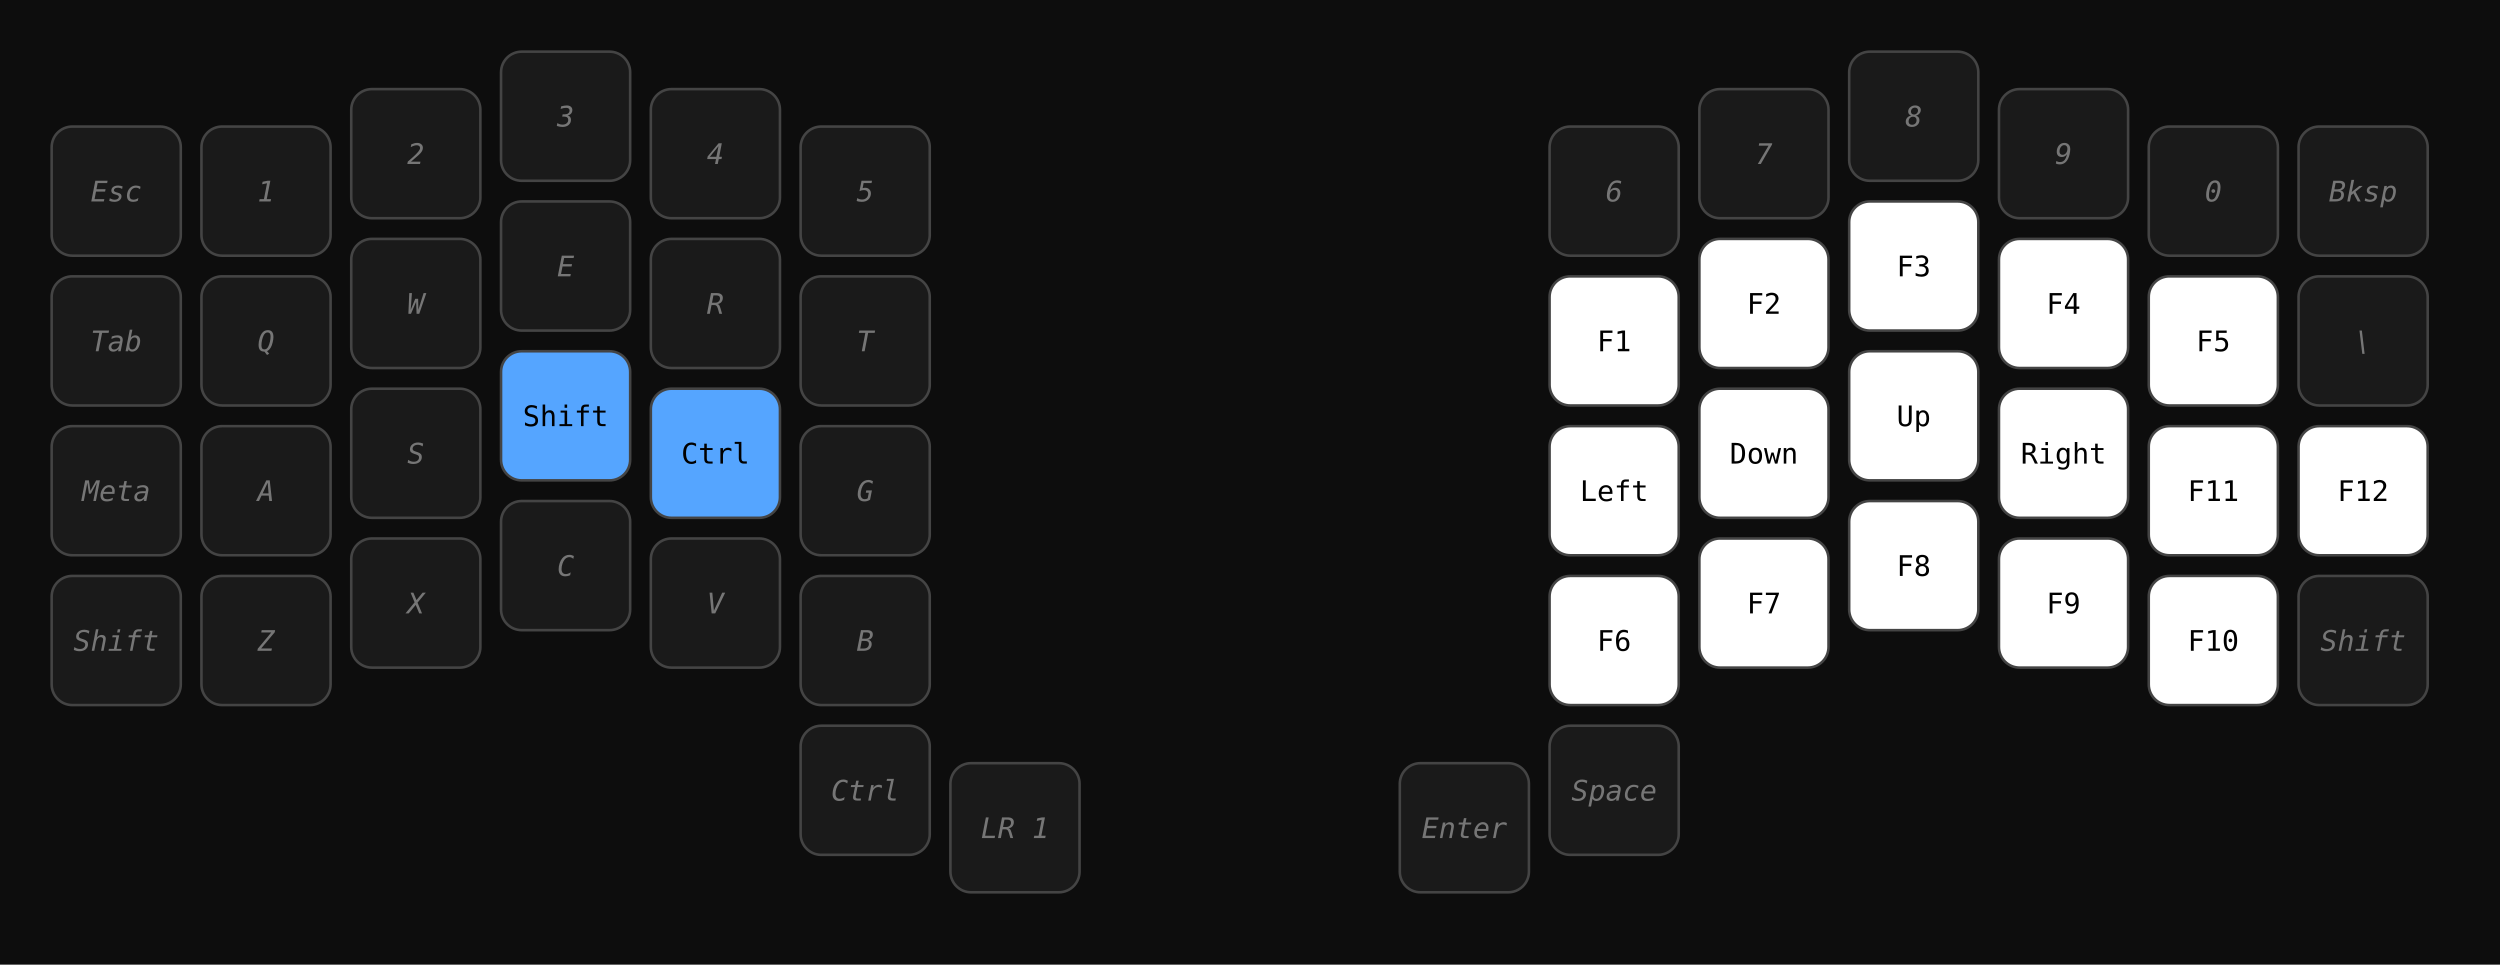
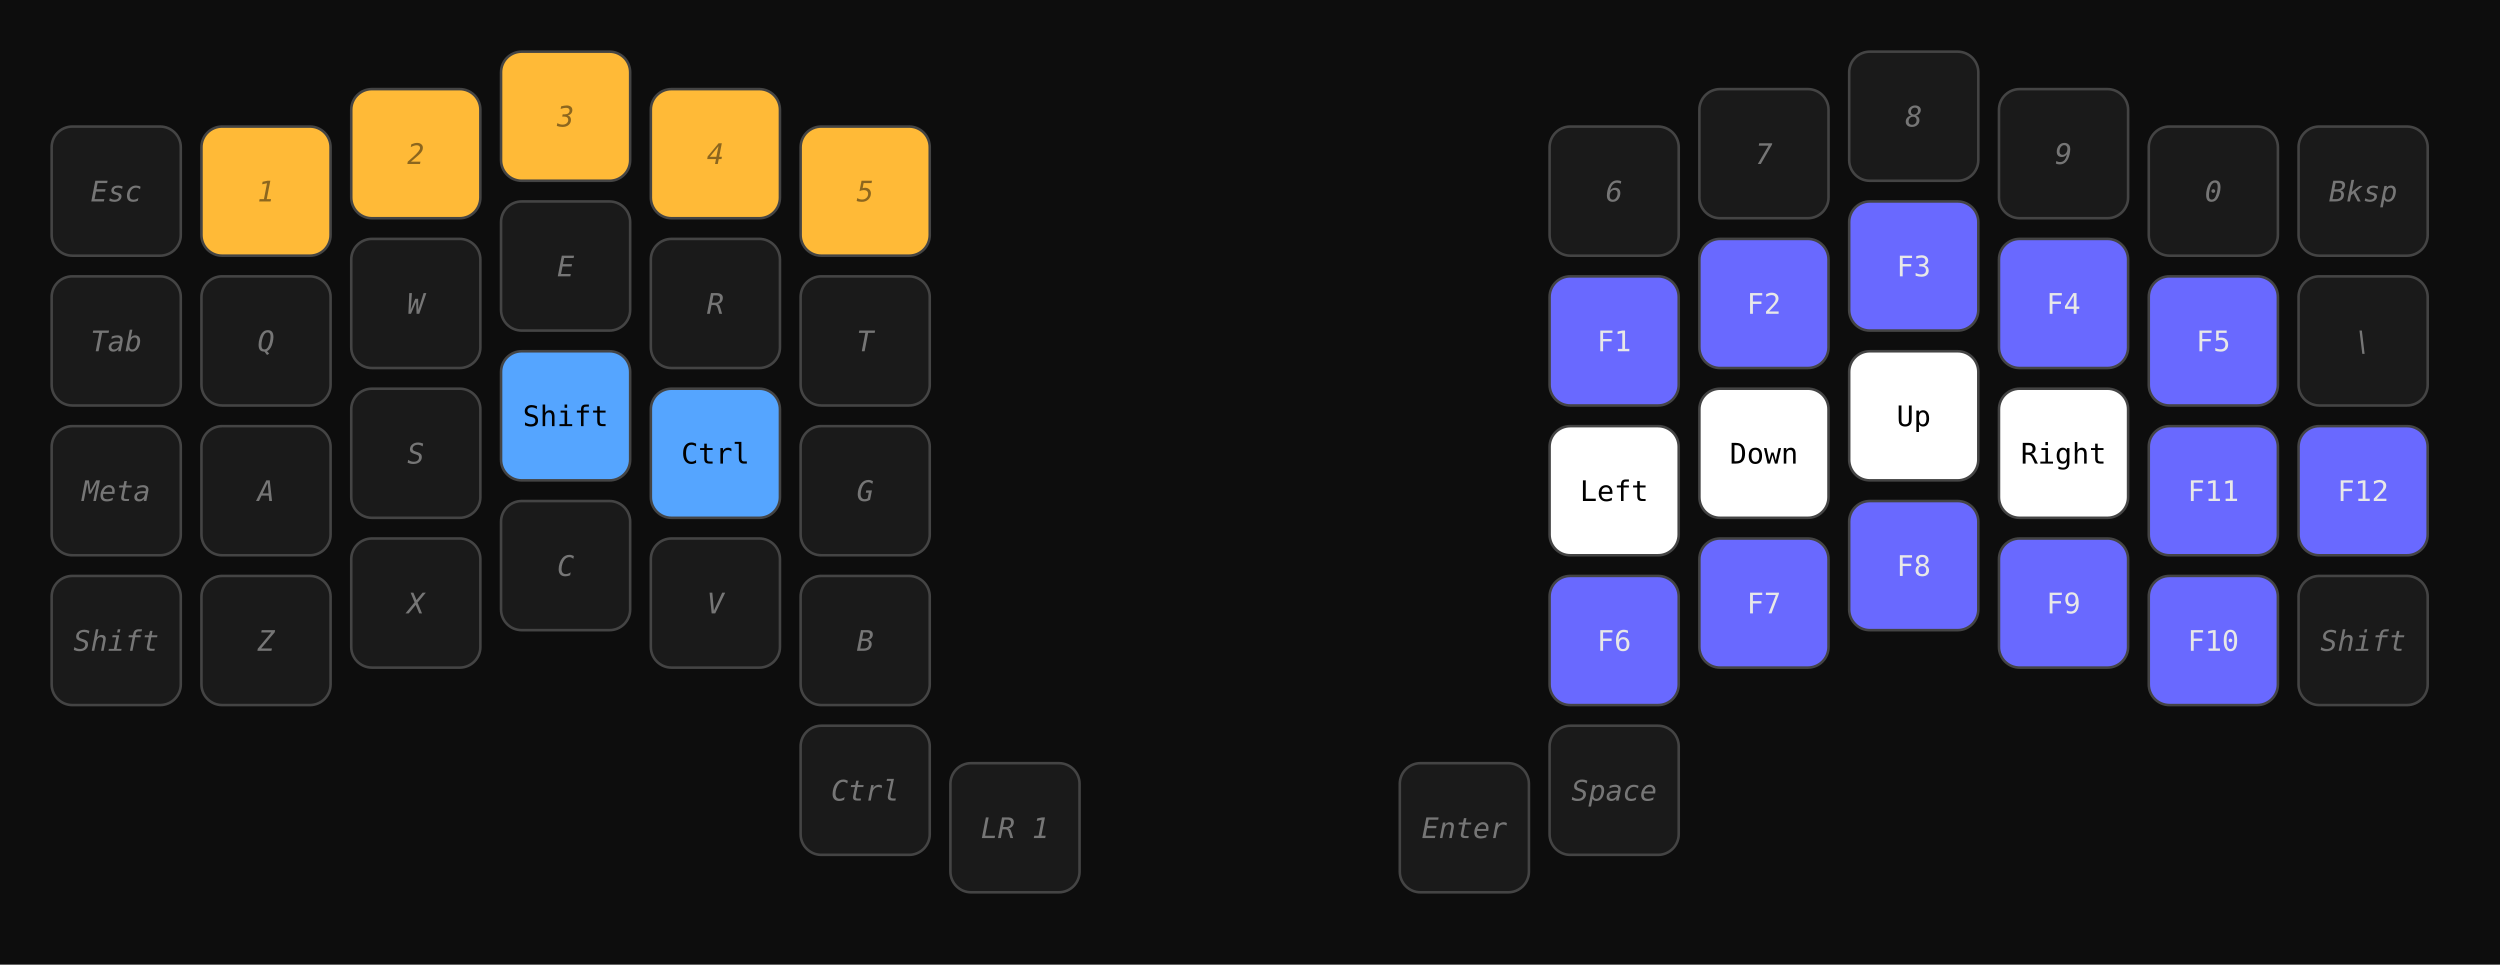
<svg xmlns="http://www.w3.org/2000/svg" width="968" height="373.5" viewBox="0 0 968 373.5" font-family="monospace">
  <rect width="100%" height="100%" fill="#0d0d0d" />
  <rect x="20" y="49.0" width="50" height="50" rx="8" fill="#1a1a1a" stroke="#444" stroke-width="1" />
  <text x="45.0" y="78.0" text-anchor="middle" font-size="11" fill="#e8e8e8" fill-opacity="0.45" font-style="italic">Esc</text>
-   <rect x="78" y="49.0" width="50" height="50" rx="8" fill="#1a1a1a" stroke="#444" stroke-width="1" />
-   <text x="103.0" y="78.0" text-anchor="middle" font-size="11" fill="#e8e8e8" fill-opacity="0.45" font-style="italic">1</text>
-   <rect x="136" y="34.5" width="50" height="50" rx="8" fill="#1a1a1a" stroke="#444" stroke-width="1" />
-   <text x="161.0" y="63.5" text-anchor="middle" font-size="11" fill="#e8e8e8" fill-opacity="0.45" font-style="italic">2</text>
-   <rect x="194" y="20" width="50" height="50" rx="8" fill="#1a1a1a" stroke="#444" stroke-width="1" />
-   <text x="219.0" y="49.0" text-anchor="middle" font-size="11" fill="#e8e8e8" fill-opacity="0.45" font-style="italic">3</text>
-   <rect x="252" y="34.5" width="50" height="50" rx="8" fill="#1a1a1a" stroke="#444" stroke-width="1" />
-   <text x="277.0" y="63.5" text-anchor="middle" font-size="11" fill="#e8e8e8" fill-opacity="0.45" font-style="italic">4</text>
-   <rect x="310" y="49.0" width="50" height="50" rx="8" fill="#1a1a1a" stroke="#444" stroke-width="1" />
-   <text x="335.0" y="78.0" text-anchor="middle" font-size="11" fill="#e8e8e8" fill-opacity="0.45" font-style="italic">5</text>
+   <rect x="78" y="49.0" width="50" height="50" rx="8" fill="#ffba37" stroke="#444" stroke-width="1" />
+   <text x="103.0" y="78.0" text-anchor="middle" font-size="11" fill="#000000" fill-opacity="0.45" font-style="italic">1</text>
+   <rect x="136" y="34.5" width="50" height="50" rx="8" fill="#ffba37" stroke="#444" stroke-width="1" />
+   <text x="161.0" y="63.5" text-anchor="middle" font-size="11" fill="#000000" fill-opacity="0.45" font-style="italic">2</text>
+   <rect x="194" y="20" width="50" height="50" rx="8" fill="#ffba37" stroke="#444" stroke-width="1" />
+   <text x="219.0" y="49.0" text-anchor="middle" font-size="11" fill="#000000" fill-opacity="0.45" font-style="italic">3</text>
+   <rect x="252" y="34.5" width="50" height="50" rx="8" fill="#ffba37" stroke="#444" stroke-width="1" />
+   <text x="277.0" y="63.5" text-anchor="middle" font-size="11" fill="#000000" fill-opacity="0.45" font-style="italic">4</text>
+   <rect x="310" y="49.0" width="50" height="50" rx="8" fill="#ffba37" stroke="#444" stroke-width="1" />
+   <text x="335.0" y="78.0" text-anchor="middle" font-size="11" fill="#000000" fill-opacity="0.45" font-style="italic">5</text>
  <rect x="600" y="49.0" width="50" height="50" rx="8" fill="#1a1a1a" stroke="#444" stroke-width="1" />
  <text x="625.0" y="78.0" text-anchor="middle" font-size="11" fill="#e8e8e8" fill-opacity="0.45" font-style="italic">6</text>
  <rect x="658" y="34.5" width="50" height="50" rx="8" fill="#1a1a1a" stroke="#444" stroke-width="1" />
  <text x="683.0" y="63.5" text-anchor="middle" font-size="11" fill="#e8e8e8" fill-opacity="0.45" font-style="italic">7</text>
  <rect x="716" y="20" width="50" height="50" rx="8" fill="#1a1a1a" stroke="#444" stroke-width="1" />
  <text x="741.0" y="49.0" text-anchor="middle" font-size="11" fill="#e8e8e8" fill-opacity="0.45" font-style="italic">8</text>
  <rect x="774" y="34.5" width="50" height="50" rx="8" fill="#1a1a1a" stroke="#444" stroke-width="1" />
  <text x="799.0" y="63.5" text-anchor="middle" font-size="11" fill="#e8e8e8" fill-opacity="0.45" font-style="italic">9</text>
  <rect x="832" y="49.0" width="50" height="50" rx="8" fill="#1a1a1a" stroke="#444" stroke-width="1" />
  <text x="857.0" y="78.0" text-anchor="middle" font-size="11" fill="#e8e8e8" fill-opacity="0.45" font-style="italic">0</text>
  <rect x="890" y="49.0" width="50" height="50" rx="8" fill="#1a1a1a" stroke="#444" stroke-width="1" />
  <text x="915.0" y="78.0" text-anchor="middle" font-size="11" fill="#e8e8e8" fill-opacity="0.45" font-style="italic">Bksp</text>
  <rect x="20" y="107.0" width="50" height="50" rx="8" fill="#1a1a1a" stroke="#444" stroke-width="1" />
  <text x="45.0" y="136.0" text-anchor="middle" font-size="11" fill="#e8e8e8" fill-opacity="0.45" font-style="italic">Tab</text>
  <rect x="78" y="107.0" width="50" height="50" rx="8" fill="#1a1a1a" stroke="#444" stroke-width="1" />
  <text x="103.0" y="136.0" text-anchor="middle" font-size="11" fill="#e8e8e8" fill-opacity="0.45" font-style="italic">Q</text>
  <rect x="136" y="92.5" width="50" height="50" rx="8" fill="#1a1a1a" stroke="#444" stroke-width="1" />
  <text x="161.0" y="121.5" text-anchor="middle" font-size="11" fill="#e8e8e8" fill-opacity="0.45" font-style="italic">W</text>
  <rect x="194" y="78" width="50" height="50" rx="8" fill="#1a1a1a" stroke="#444" stroke-width="1" />
  <text x="219.0" y="107.0" text-anchor="middle" font-size="11" fill="#e8e8e8" fill-opacity="0.45" font-style="italic">E</text>
  <rect x="252" y="92.5" width="50" height="50" rx="8" fill="#1a1a1a" stroke="#444" stroke-width="1" />
  <text x="277.0" y="121.5" text-anchor="middle" font-size="11" fill="#e8e8e8" fill-opacity="0.45" font-style="italic">R</text>
  <rect x="310" y="107.0" width="50" height="50" rx="8" fill="#1a1a1a" stroke="#444" stroke-width="1" />
  <text x="335.0" y="136.0" text-anchor="middle" font-size="11" fill="#e8e8e8" fill-opacity="0.45" font-style="italic">T</text>
-   <rect x="600" y="107.0" width="50" height="50" rx="8" fill="#ffffff" stroke="#444" stroke-width="1" />
-   <text x="625.0" y="136.0" text-anchor="middle" font-size="11" fill="#000000">F1</text>
-   <rect x="658" y="92.5" width="50" height="50" rx="8" fill="#ffffff" stroke="#444" stroke-width="1" />
-   <text x="683.0" y="121.5" text-anchor="middle" font-size="11" fill="#000000">F2</text>
-   <rect x="716" y="78" width="50" height="50" rx="8" fill="#ffffff" stroke="#444" stroke-width="1" />
-   <text x="741.0" y="107.0" text-anchor="middle" font-size="11" fill="#000000">F3</text>
-   <rect x="774" y="92.5" width="50" height="50" rx="8" fill="#ffffff" stroke="#444" stroke-width="1" />
-   <text x="799.0" y="121.5" text-anchor="middle" font-size="11" fill="#000000">F4</text>
-   <rect x="832" y="107.0" width="50" height="50" rx="8" fill="#ffffff" stroke="#444" stroke-width="1" />
-   <text x="857.0" y="136.0" text-anchor="middle" font-size="11" fill="#000000">F5</text>
+   <rect x="600" y="107.0" width="50" height="50" rx="8" fill="#6969ff" stroke="#444" stroke-width="1" />
+   <text x="625.0" y="136.0" text-anchor="middle" font-size="11" fill="#e8e8e8">F1</text>
+   <rect x="658" y="92.5" width="50" height="50" rx="8" fill="#6969ff" stroke="#444" stroke-width="1" />
+   <text x="683.0" y="121.5" text-anchor="middle" font-size="11" fill="#e8e8e8">F2</text>
+   <rect x="716" y="78" width="50" height="50" rx="8" fill="#6969ff" stroke="#444" stroke-width="1" />
+   <text x="741.0" y="107.0" text-anchor="middle" font-size="11" fill="#e8e8e8">F3</text>
+   <rect x="774" y="92.5" width="50" height="50" rx="8" fill="#6969ff" stroke="#444" stroke-width="1" />
+   <text x="799.0" y="121.5" text-anchor="middle" font-size="11" fill="#e8e8e8">F4</text>
+   <rect x="832" y="107.0" width="50" height="50" rx="8" fill="#6969ff" stroke="#444" stroke-width="1" />
+   <text x="857.0" y="136.0" text-anchor="middle" font-size="11" fill="#e8e8e8">F5</text>
  <rect x="890" y="107.0" width="50" height="50" rx="8" fill="#1a1a1a" stroke="#444" stroke-width="1" />
  <text x="915.0" y="136.0" text-anchor="middle" font-size="11" fill="#e8e8e8" fill-opacity="0.45" font-style="italic">\</text>
  <rect x="20" y="165.0" width="50" height="50" rx="8" fill="#1a1a1a" stroke="#444" stroke-width="1" />
  <text x="45.0" y="194.0" text-anchor="middle" font-size="11" fill="#e8e8e8" fill-opacity="0.45" font-style="italic">Meta</text>
  <rect x="78" y="165.0" width="50" height="50" rx="8" fill="#1a1a1a" stroke="#444" stroke-width="1" />
  <text x="103.0" y="194.0" text-anchor="middle" font-size="11" fill="#e8e8e8" fill-opacity="0.45" font-style="italic">A</text>
  <rect x="136" y="150.5" width="50" height="50" rx="8" fill="#1a1a1a" stroke="#444" stroke-width="1" />
  <text x="161.0" y="179.5" text-anchor="middle" font-size="11" fill="#e8e8e8" fill-opacity="0.45" font-style="italic">S</text>
  <rect x="194" y="136" width="50" height="50" rx="8" fill="#55a5ff" stroke="#444" stroke-width="1" />
  <text x="219.0" y="165.0" text-anchor="middle" font-size="11" fill="#000000">Shift</text>
  <rect x="252" y="150.5" width="50" height="50" rx="8" fill="#55a5ff" stroke="#444" stroke-width="1" />
  <text x="277.0" y="179.5" text-anchor="middle" font-size="11" fill="#000000">Ctrl</text>
  <rect x="310" y="165.0" width="50" height="50" rx="8" fill="#1a1a1a" stroke="#444" stroke-width="1" />
  <text x="335.0" y="194.0" text-anchor="middle" font-size="11" fill="#e8e8e8" fill-opacity="0.45" font-style="italic">G</text>
  <rect x="600" y="165.0" width="50" height="50" rx="8" fill="#ffffff" stroke="#444" stroke-width="1" />
  <text x="625.0" y="194.0" text-anchor="middle" font-size="11" fill="#000000">Left</text>
  <rect x="658" y="150.5" width="50" height="50" rx="8" fill="#ffffff" stroke="#444" stroke-width="1" />
  <text x="683.0" y="179.5" text-anchor="middle" font-size="11" fill="#000000">Down</text>
  <rect x="716" y="136" width="50" height="50" rx="8" fill="#ffffff" stroke="#444" stroke-width="1" />
  <text x="741.0" y="165.0" text-anchor="middle" font-size="11" fill="#000000">Up</text>
  <rect x="774" y="150.5" width="50" height="50" rx="8" fill="#ffffff" stroke="#444" stroke-width="1" />
  <text x="799.0" y="179.5" text-anchor="middle" font-size="11" fill="#000000">Right</text>
-   <rect x="832" y="165.0" width="50" height="50" rx="8" fill="#ffffff" stroke="#444" stroke-width="1" />
-   <text x="857.0" y="194.0" text-anchor="middle" font-size="11" fill="#000000">F11</text>
-   <rect x="890" y="165.0" width="50" height="50" rx="8" fill="#ffffff" stroke="#444" stroke-width="1" />
-   <text x="915.0" y="194.0" text-anchor="middle" font-size="11" fill="#000000">F12</text>
+   <rect x="832" y="165.0" width="50" height="50" rx="8" fill="#6969ff" stroke="#444" stroke-width="1" />
+   <text x="857.0" y="194.0" text-anchor="middle" font-size="11" fill="#e8e8e8">F11</text>
+   <rect x="890" y="165.0" width="50" height="50" rx="8" fill="#6969ff" stroke="#444" stroke-width="1" />
+   <text x="915.0" y="194.0" text-anchor="middle" font-size="11" fill="#e8e8e8">F12</text>
  <rect x="20" y="223.0" width="50" height="50" rx="8" fill="#1a1a1a" stroke="#444" stroke-width="1" />
  <text x="45.0" y="252.0" text-anchor="middle" font-size="11" fill="#e8e8e8" fill-opacity="0.45" font-style="italic">Shift</text>
  <rect x="78" y="223.0" width="50" height="50" rx="8" fill="#1a1a1a" stroke="#444" stroke-width="1" />
  <text x="103.0" y="252.0" text-anchor="middle" font-size="11" fill="#e8e8e8" fill-opacity="0.45" font-style="italic">Z</text>
  <rect x="136" y="208.5" width="50" height="50" rx="8" fill="#1a1a1a" stroke="#444" stroke-width="1" />
  <text x="161.0" y="237.5" text-anchor="middle" font-size="11" fill="#e8e8e8" fill-opacity="0.45" font-style="italic">X</text>
  <rect x="194" y="194" width="50" height="50" rx="8" fill="#1a1a1a" stroke="#444" stroke-width="1" />
  <text x="219.0" y="223.0" text-anchor="middle" font-size="11" fill="#e8e8e8" fill-opacity="0.45" font-style="italic">C</text>
  <rect x="252" y="208.5" width="50" height="50" rx="8" fill="#1a1a1a" stroke="#444" stroke-width="1" />
  <text x="277.0" y="237.5" text-anchor="middle" font-size="11" fill="#e8e8e8" fill-opacity="0.45" font-style="italic">V</text>
  <rect x="310" y="223.0" width="50" height="50" rx="8" fill="#1a1a1a" stroke="#444" stroke-width="1" />
  <text x="335.0" y="252.0" text-anchor="middle" font-size="11" fill="#e8e8e8" fill-opacity="0.45" font-style="italic">B</text>
-   <rect x="600" y="223.0" width="50" height="50" rx="8" fill="#ffffff" stroke="#444" stroke-width="1" />
-   <text x="625.0" y="252.0" text-anchor="middle" font-size="11" fill="#000000">F6</text>
-   <rect x="658" y="208.5" width="50" height="50" rx="8" fill="#ffffff" stroke="#444" stroke-width="1" />
-   <text x="683.0" y="237.5" text-anchor="middle" font-size="11" fill="#000000">F7</text>
-   <rect x="716" y="194" width="50" height="50" rx="8" fill="#ffffff" stroke="#444" stroke-width="1" />
-   <text x="741.0" y="223.0" text-anchor="middle" font-size="11" fill="#000000">F8</text>
-   <rect x="774" y="208.5" width="50" height="50" rx="8" fill="#ffffff" stroke="#444" stroke-width="1" />
-   <text x="799.0" y="237.5" text-anchor="middle" font-size="11" fill="#000000">F9</text>
-   <rect x="832" y="223.0" width="50" height="50" rx="8" fill="#ffffff" stroke="#444" stroke-width="1" />
-   <text x="857.0" y="252.0" text-anchor="middle" font-size="11" fill="#000000">F10</text>
+   <rect x="600" y="223.0" width="50" height="50" rx="8" fill="#6969ff" stroke="#444" stroke-width="1" />
+   <text x="625.0" y="252.0" text-anchor="middle" font-size="11" fill="#e8e8e8">F6</text>
+   <rect x="658" y="208.5" width="50" height="50" rx="8" fill="#6969ff" stroke="#444" stroke-width="1" />
+   <text x="683.0" y="237.5" text-anchor="middle" font-size="11" fill="#e8e8e8">F7</text>
+   <rect x="716" y="194" width="50" height="50" rx="8" fill="#6969ff" stroke="#444" stroke-width="1" />
+   <text x="741.0" y="223.0" text-anchor="middle" font-size="11" fill="#e8e8e8">F8</text>
+   <rect x="774" y="208.5" width="50" height="50" rx="8" fill="#6969ff" stroke="#444" stroke-width="1" />
+   <text x="799.0" y="237.5" text-anchor="middle" font-size="11" fill="#e8e8e8">F9</text>
+   <rect x="832" y="223.0" width="50" height="50" rx="8" fill="#6969ff" stroke="#444" stroke-width="1" />
+   <text x="857.0" y="252.0" text-anchor="middle" font-size="11" fill="#e8e8e8">F10</text>
  <rect x="890" y="223.0" width="50" height="50" rx="8" fill="#1a1a1a" stroke="#444" stroke-width="1" />
  <text x="915.0" y="252.0" text-anchor="middle" font-size="11" fill="#e8e8e8" fill-opacity="0.45" font-style="italic">Shift</text>
  <rect x="310" y="281.0" width="50" height="50" rx="8" fill="#1a1a1a" stroke="#444" stroke-width="1" />
  <text x="335.0" y="310.0" text-anchor="middle" font-size="11" fill="#e8e8e8" fill-opacity="0.45" font-style="italic">Ctrl</text>
  <rect x="368" y="295.5" width="50" height="50" rx="8" fill="#1a1a1a" stroke="#444" stroke-width="1" />
  <text x="393.0" y="324.5" text-anchor="middle" font-size="11" fill="#e8e8e8" fill-opacity="0.45" font-style="italic">LR 1</text>
  <rect x="542" y="295.5" width="50" height="50" rx="8" fill="#1a1a1a" stroke="#444" stroke-width="1" />
  <text x="567.0" y="324.5" text-anchor="middle" font-size="11" fill="#e8e8e8" fill-opacity="0.45" font-style="italic">Enter</text>
  <rect x="600" y="281.0" width="50" height="50" rx="8" fill="#1a1a1a" stroke="#444" stroke-width="1" />
  <text x="625.0" y="310.0" text-anchor="middle" font-size="11" fill="#e8e8e8" fill-opacity="0.45" font-style="italic">Space</text>
</svg>
